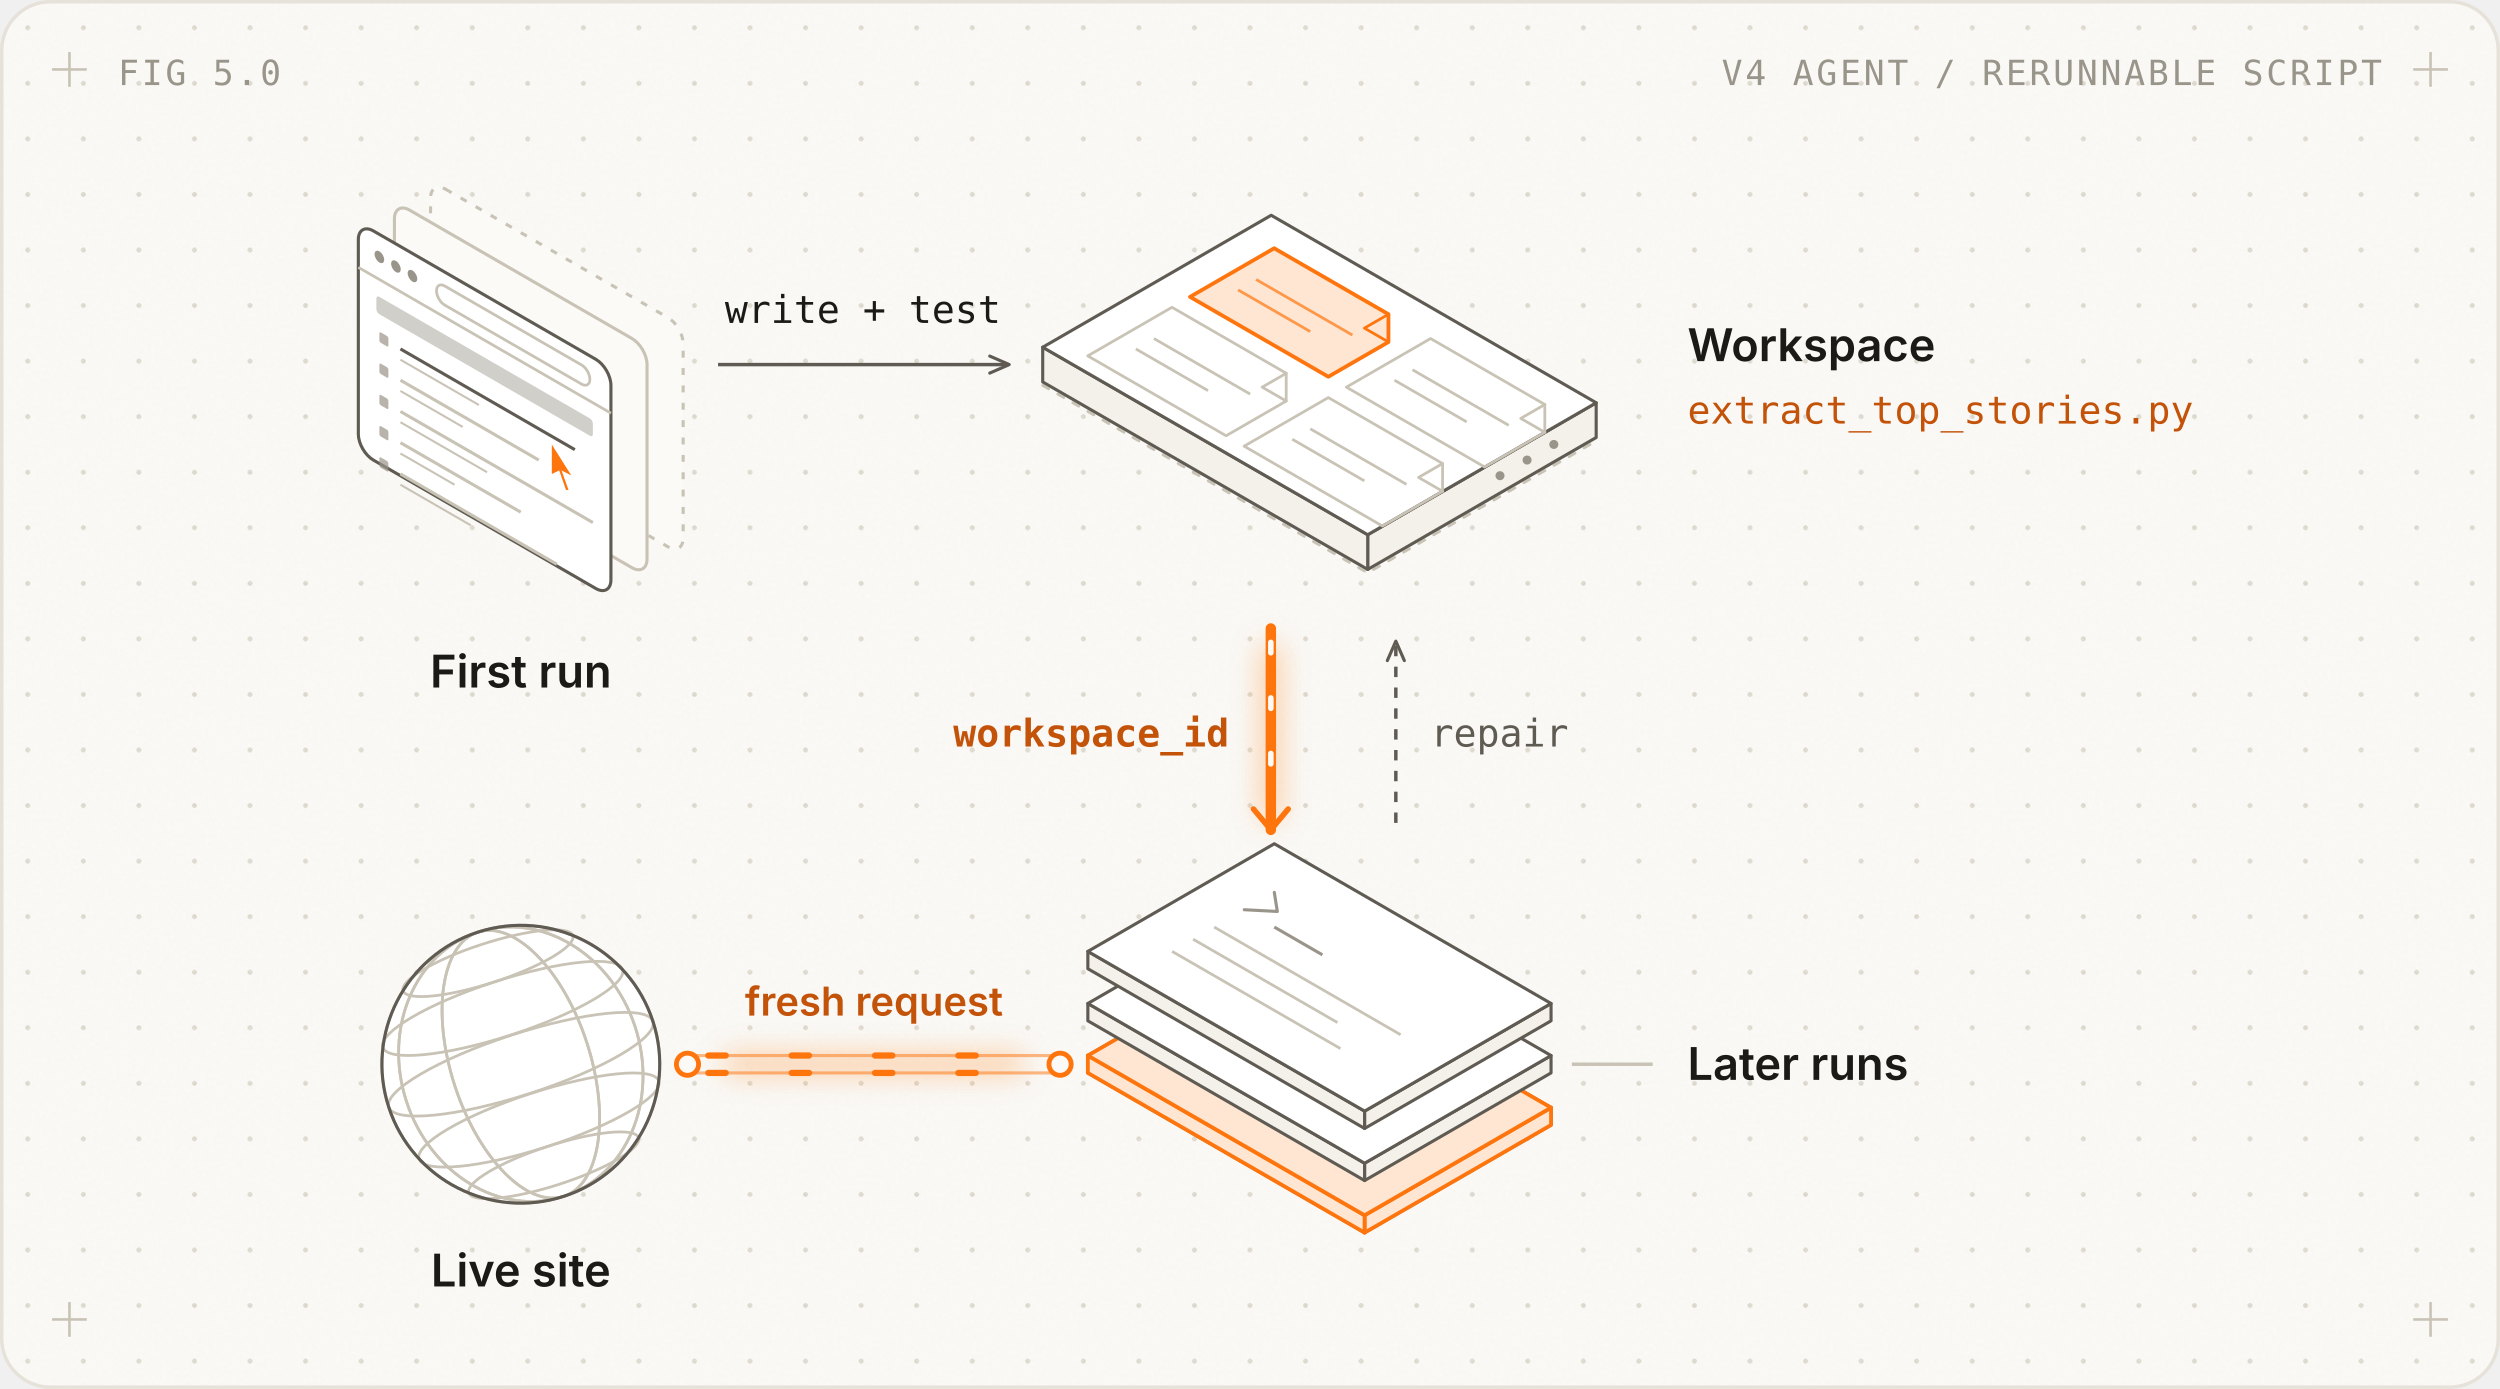
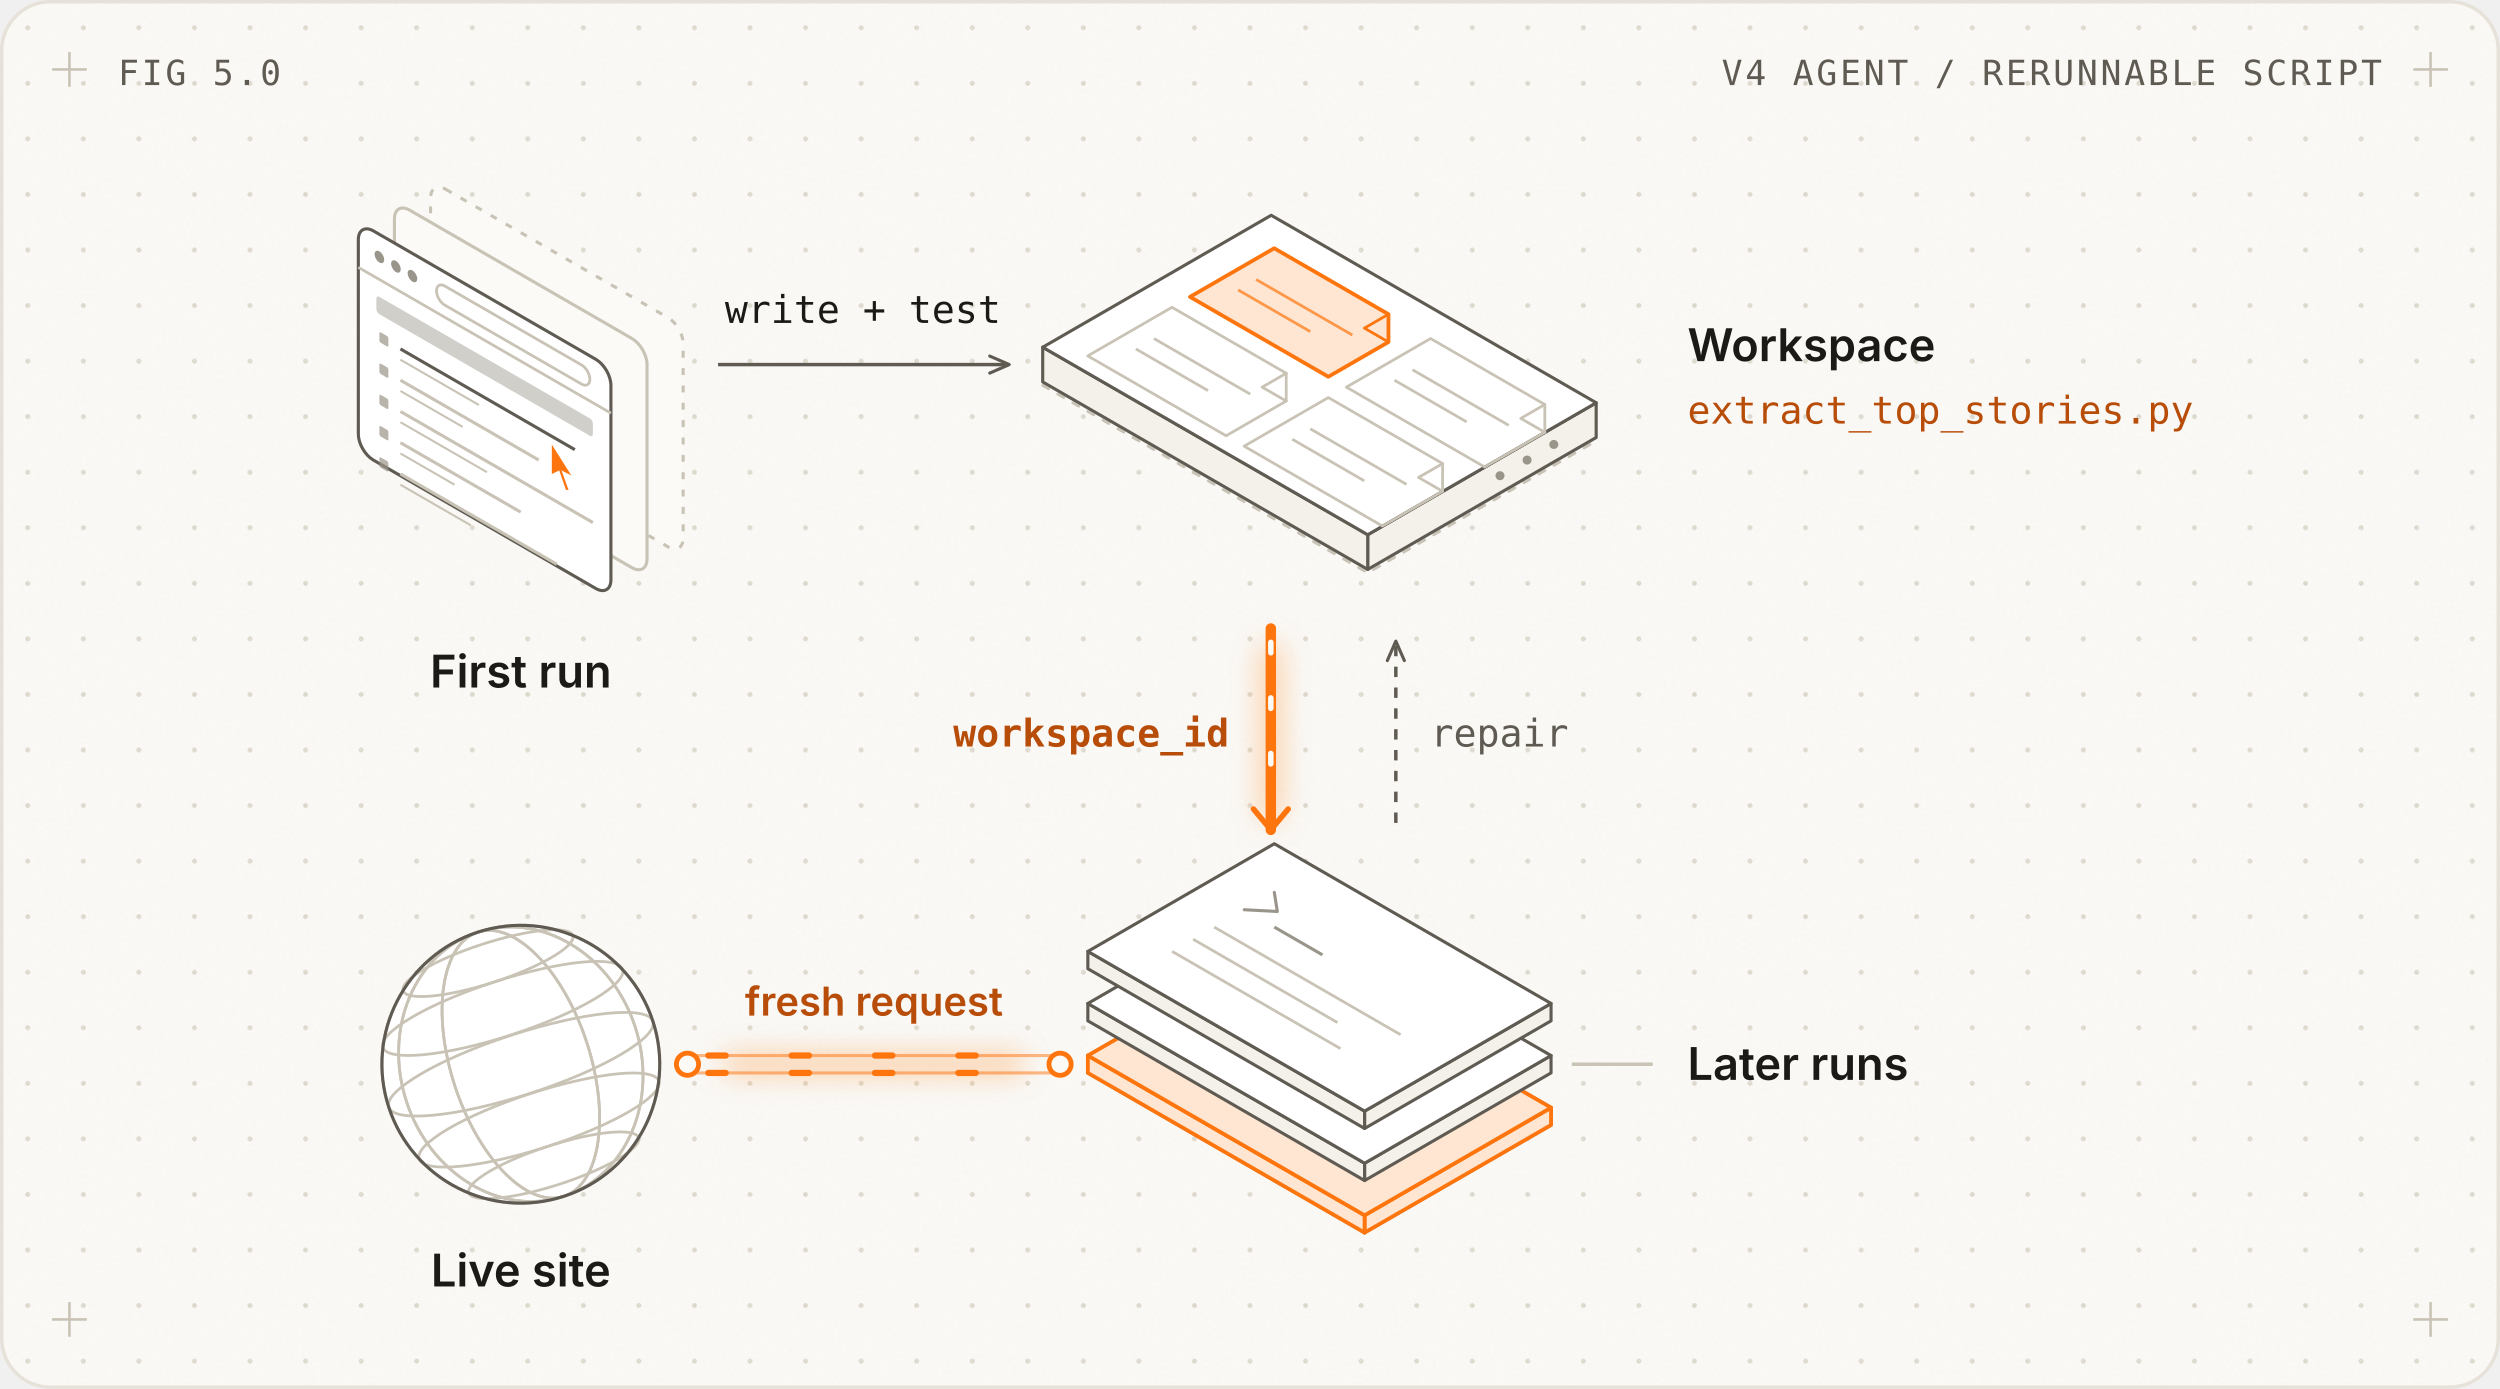
<svg xmlns="http://www.w3.org/2000/svg" viewBox="0 0 720 400" width="720" height="400" role="img" aria-labelledby="t d" fill="none">
  <style>.s{font-family:Geist, Inter, -apple-system, BlinkMacSystemFont, 'Segoe UI', Helvetica, Arial, sans-serif}.m{font-family:'Geist Mono', ui-monospace, SFMono-Regular, Menlo, monospace}text{font-kerning:normal}@keyframes fr{to{stroke-dashoffset:-24}}@keyframes fl{to{stroke-dashoffset:24}}@keyframes fd{to{stroke-dashoffset:-16}}@keyframes cur{0%,100%{transform:translate(0,0)}35%,50%{transform:translate(-30px,9px)}75%{transform:translate(-14px,18px)}}@media (prefers-reduced-motion:no-preference){.pkr{animation:fr 1s linear infinite}.pkl{animation:fl 1.5s linear infinite}.pkd{animation:fd 1.2s linear infinite}.cur{animation:cur 6s ease-in-out infinite}}@keyframes pl0{0%,31.8%{fill-opacity:1;stroke-opacity:1}33.3%,100%{fill-opacity:0;stroke-opacity:0}}@media (prefers-reduced-motion:no-preference){.pl0{animation:pl0 7.5s linear infinite}}@keyframes pl1{0%,33.3%{fill-opacity:0;stroke-opacity:0}34.8%,65.2%{fill-opacity:1;stroke-opacity:1}66.7%,100%{fill-opacity:0;stroke-opacity:0}}@media (prefers-reduced-motion:no-preference){.pl1{animation:pl1 7.5s linear infinite}}@keyframes pl2{0%,66.7%{fill-opacity:0;stroke-opacity:0}68.2%,98.5%{fill-opacity:1;stroke-opacity:1}100%{fill-opacity:0;stroke-opacity:0}}@media (prefers-reduced-motion:no-preference){.pl2{animation:pl2 7.5s linear infinite}}@keyframes spin{0%{transform:scaleX(0)}16.7%{transform:scaleX(.5)}33.3%{transform:scaleX(.866)}50%{transform:scaleX(1)}66.7%{transform:scaleX(.866)}83.3%{transform:scaleX(.5)}100%{transform:scaleX(0)}}.ma{display:none}@media (prefers-reduced-motion:no-preference){.ms{display:none}.ma{display:inline}.mer{transform-origin:150px 306.5px;animation:spin 18s linear infinite}}</style>
  <defs>
    <pattern id="dots" width="16" height="16" patternUnits="userSpaceOnUse">
      <circle cx="8" cy="8" r="0.7" fill="#DDD8CD" />
    </pattern>
    <filter id="grain" x="0" y="0" width="100%" height="100%">
      <feTurbulence type="fractalNoise" baseFrequency="0.9" numOctaves="2" seed="7" stitchTiles="stitch" />
      <feColorMatrix values="0 0 0 0 0.5  0 0 0 0 0.5  0 0 0 0 0.5  0 0 0 0.05 0" />
    </filter>
    <clipPath id="card">
      <rect x="0.5" y="0.5" width="719" height="399" rx="14" />
    </clipPath>
    <marker id="ah" viewBox="0 0 10 10" refX="8.5" refY="5" markerWidth="7" markerHeight="7" orient="auto-start-reverse">
      <path d="M1 1.5 L9 5 L1 8.5" stroke="#5F5B53" stroke-width="1.3" fill="none" stroke-linejoin="round" stroke-linecap="round" />
    </marker>
    <filter id="glow" filterUnits="userSpaceOnUse" x="0" y="0" width="720" height="400">
      <feGaussianBlur stdDeviation="4" />
    </filter>
  </defs>
  <rect x="0.5" y="0.5" width="719" height="399" rx="14" fill="#FBFAF7" />
  <g clip-path="url(#card)">
    <rect width="720" height="400" fill="url(#dots)" />
    <rect width="720" height="400" filter="url(#grain)" />
  </g>
  <rect x="0.5" y="0.5" width="719" height="399" rx="14" fill="none" stroke="#E6E2D9" />
  <path d="M15 20h10M20 15v10" stroke="#C9C3B6" stroke-width="0.75" />
  <path d="M695 20h10M700 15v10" stroke="#C9C3B6" stroke-width="0.75" />
  <path d="M15 380h10M20 375v10" stroke="#C9C3B6" stroke-width="0.75" />
  <path d="M695 380h10M700 375v10" stroke="#C9C3B6" stroke-width="0.75" />
-   <text x="34.0" y="24.5" font-size="10" fill="#9A958A" letter-spacing="0.08em" class="m">FIG 5.0</text>
-   <text x="686.0" y="24.5" font-size="10" fill="#9A958A" text-anchor="end" letter-spacing="0.08em" class="m">V4 AGENT / RERUNNABLE SCRIPT</text>
+   <text x="34.0" y="24.5" font-size="10" fill="#5F5B53" letter-spacing="0.08em" class="m">FIG 5.0</text>
+   <text x="686.0" y="24.5" font-size="10" fill="#5F5B53" text-anchor="end" letter-spacing="0.08em" class="m">V4 AGENT / RERUNNABLE SCRIPT</text>
  <g transform="matrix(0.866,0.5,0,1,124.0,118.0)">
    <rect x="0" y="-66" width="84" height="66" rx="5" fill="#FBFAF7" stroke="#C9C3B6" stroke-width="0.9" stroke-dasharray="2 3" vector-effect="non-scaling-stroke" />
  </g>
  <g transform="matrix(0.866,0.5,0,1,113.6,124.0)">
    <rect x="0" y="-66" width="84" height="66" rx="5" fill="#FBFAF7" stroke="#C9C3B6" stroke-width="0.9" vector-effect="non-scaling-stroke" />
  </g>
  <g transform="matrix(0.866,0.5,0,1,103.2,130.0)">
    <rect x="0" y="-66" width="84" height="66" rx="5" fill="#FFFFFF" stroke="#5F5B53" stroke-width="0.9" vector-effect="non-scaling-stroke" />
    <line x1="0" y1="-53" x2="84" y2="-53" stroke="#C9C3B6" stroke-width="0.8" vector-effect="non-scaling-stroke" />
    <circle cx="7.0" cy="-59.5" r="1.6" fill="#9A958A" />
    <circle cx="12.5" cy="-59.5" r="1.6" fill="#9A958A" />
    <circle cx="18.0" cy="-59.5" r="1.6" fill="#9A958A" />
    <rect x="26" y="-62" width="51" height="5.5" rx="2.75" stroke="#C9C3B6" stroke-width="0.8" vector-effect="non-scaling-stroke" />
    <rect x="6" y="-48" width="72" height="5" rx="1" fill="#9A958A" fill-opacity=".45" />
    <rect x="7" y="-38" width="3" height="3" rx=".5" fill="#9A958A" fill-opacity=".7" />
    <line x1="14" y1="-36.5" x2="72" y2="-36.5" stroke="#5F5B53" stroke-width="0.9" vector-effect="non-scaling-stroke" />
    <line x1="14" y1="-33.4" x2="40.1" y2="-33.4" stroke="#C9C3B6" stroke-width="0.6" vector-effect="non-scaling-stroke" />
    <rect x="7" y="-29" width="3" height="3" rx=".5" fill="#9A958A" fill-opacity=".7" />
    <line x1="14" y1="-27.5" x2="60" y2="-27.5" stroke="#C9C3B6" stroke-width="0.9" vector-effect="non-scaling-stroke" />
    <line x1="14" y1="-24.4" x2="34.7" y2="-24.4" stroke="#C9C3B6" stroke-width="0.6" vector-effect="non-scaling-stroke" />
    <rect x="7" y="-20" width="3" height="3" rx=".5" fill="#9A958A" fill-opacity=".7" />
    <line x1="14" y1="-18.5" x2="78" y2="-18.5" stroke="#C9C3B6" stroke-width="0.9" vector-effect="non-scaling-stroke" />
    <line x1="14" y1="-15.4" x2="42.8" y2="-15.4" stroke="#C9C3B6" stroke-width="0.6" vector-effect="non-scaling-stroke" />
    <rect x="7" y="-11" width="3" height="3" rx=".5" fill="#9A958A" fill-opacity=".7" />
    <line x1="14" y1="-9.5" x2="54" y2="-9.5" stroke="#C9C3B6" stroke-width="0.9" vector-effect="non-scaling-stroke" />
    <line x1="14" y1="-6.4" x2="32.0" y2="-6.4" stroke="#C9C3B6" stroke-width="0.6" vector-effect="non-scaling-stroke" />
    <rect x="7" y="-2" width="3" height="3" rx=".5" fill="#9A958A" fill-opacity=".7" />
    <line x1="14" y1="-0.5" x2="66" y2="-0.5" stroke="#C9C3B6" stroke-width="0.9" vector-effect="non-scaling-stroke" />
    <line x1="14" y1="2.6" x2="37.4" y2="2.6" stroke="#C9C3B6" stroke-width="0.6" vector-effect="non-scaling-stroke" />
    <path class="cur" d="M64 -35 l0 10 l2.6 -2.4 l2.2 4.4 l1.6 -0.8 l-2.2 -4.2 l3.6 -0.2z" fill="#FE750E" stroke="#FFFFFF" stroke-width="0.6" vector-effect="non-scaling-stroke" />
  </g>
  <polyline points="300.3,111.0 393.9,165.0 459.7,127.0" stroke="#C9C3B6" stroke-width="0.8" stroke-dasharray="2 3" stroke-linejoin="round" stroke-linecap="round" />
  <polygon points="459.7,116.0 393.9,154.0 393.9,164.0 459.7,126.0" fill="#F4F1EA" stroke="#5F5B53" stroke-width="0.9" stroke-linejoin="round" stroke-linecap="round" />
  <polygon points="300.3,100.0 393.9,154.0 393.9,164.0 300.3,110.0" fill="#F4F1EA" stroke="#5F5B53" stroke-width="0.9" stroke-linejoin="round" stroke-linecap="round" />
  <polygon points="366.1,62.0 459.7,116.0 393.9,154.0 300.3,100.0" fill="#FFFFFF" stroke="#5F5B53" stroke-width="0.9" stroke-linejoin="round" stroke-linecap="round" />
  <g transform="matrix(0.866,0.5,-0.866,0.5,366.1,62.0) scale(1.0)">
    <path d="M10 9 h38 l8 8 v20 h-46 z" stroke="#FE750E" stroke-width="1.1" fill="#FFE6D2" vector-effect="non-scaling-stroke" stroke-linejoin="round" stroke-linecap="round" />
    <path d="M48 9 v8 h8" stroke="#FE750E" stroke-width=".8" vector-effect="non-scaling-stroke" stroke-linejoin="round" stroke-linecap="round" />
    <line x1="16" y1="21" x2="48" y2="21" stroke="#FE750E" stroke-opacity="0.7" stroke-width=".8" vector-effect="non-scaling-stroke" />
    <line x1="16" y1="27" x2="40" y2="27" stroke="#FE750E" stroke-opacity="0.7" stroke-width=".8" vector-effect="non-scaling-stroke" />
    <path d="M62 9 h38 l8 8 v20 h-46 z" stroke="#C9C3B6" stroke-width="0.8" vector-effect="non-scaling-stroke" stroke-linejoin="round" stroke-linecap="round" />
    <path d="M100 9 v8 h8" stroke="#C9C3B6" stroke-width=".8" vector-effect="non-scaling-stroke" stroke-linejoin="round" stroke-linecap="round" />
    <line x1="68" y1="21" x2="100" y2="21" stroke="#C9C3B6" stroke-opacity="1" stroke-width=".8" vector-effect="non-scaling-stroke" />
    <line x1="68" y1="27" x2="92" y2="27" stroke="#C9C3B6" stroke-opacity="1" stroke-width=".8" vector-effect="non-scaling-stroke" />
    <path d="M10 43 h38 l8 8 v20 h-46 z" stroke="#C9C3B6" stroke-width="0.8" vector-effect="non-scaling-stroke" stroke-linejoin="round" stroke-linecap="round" />
    <path d="M48 43 v8 h8" stroke="#C9C3B6" stroke-width=".8" vector-effect="non-scaling-stroke" stroke-linejoin="round" stroke-linecap="round" />
    <line x1="16" y1="55" x2="48" y2="55" stroke="#C9C3B6" stroke-opacity="1" stroke-width=".8" vector-effect="non-scaling-stroke" />
    <line x1="16" y1="61" x2="40" y2="61" stroke="#C9C3B6" stroke-opacity="1" stroke-width=".8" vector-effect="non-scaling-stroke" />
    <path d="M62 43 h38 l8 8 v20 h-46 z" stroke="#C9C3B6" stroke-width="0.8" vector-effect="non-scaling-stroke" stroke-linejoin="round" stroke-linecap="round" />
    <path d="M100 43 v8 h8" stroke="#C9C3B6" stroke-width=".8" vector-effect="non-scaling-stroke" stroke-linejoin="round" stroke-linecap="round" />
    <line x1="68" y1="55" x2="100" y2="55" stroke="#C9C3B6" stroke-opacity="1" stroke-width=".8" vector-effect="non-scaling-stroke" />
    <line x1="68" y1="61" x2="92" y2="61" stroke="#C9C3B6" stroke-opacity="1" stroke-width=".8" vector-effect="non-scaling-stroke" />
  </g>
  <circle cx="447.5" cy="128.0" r="1.3" fill="#9A958A" />
  <circle cx="439.8" cy="132.5" r="1.3" fill="#9A958A" />
  <circle cx="432.0" cy="137.0" r="1.3" fill="#9A958A" />
  <path d="M206.8 105.0 H290.3" stroke="#5F5B53" stroke-width="1" marker-end="url(#ah)" />
  <text x="248.5" y="93.0" font-size="11" fill="#1B1A17" text-anchor="middle" class="m">write + test</text>
  <text x="150.0" y="198.0" font-size="13" fill="#1B1A17" font-weight="600" text-anchor="middle" class="s">First run</text>
  <text x="486.0" y="104.0" font-size="13" fill="#1B1A17" font-weight="600" class="s">Workspace</text>
-   <text x="486.0" y="122.0" font-size="11" fill="#C4530A" class="m">extract_top_stories.py</text>
+   <text x="486.0" y="122.0" font-size="11" fill="#B84D09" class="m">extract_top_stories.py</text>
  <polygon points="446.7,319.0 393.0,350.0 393.0,355.0 446.7,324.0" fill="#F4F1EA" stroke="#5F5B53" stroke-width="0.9" stroke-linejoin="round" stroke-linecap="round" />
  <polygon points="313.3,304.0 393.0,350.0 393.0,355.0 313.3,309.0" fill="#F4F1EA" stroke="#5F5B53" stroke-width="0.9" stroke-linejoin="round" stroke-linecap="round" />
  <polygon points="367.0,273.0 446.7,319.0 393.0,350.0 313.3,304.0" fill="#FFFFFF" stroke="#5F5B53" stroke-width="0.9" stroke-linejoin="round" stroke-linecap="round" />
  <g class="pl0" fill="#FFE6D2" stroke="#FE750E" stroke-width="1.1" stroke-linejoin="round" stroke-linecap="round" fill-opacity="1" stroke-opacity="1">
    <polygon points="446.7,319.0 393.0,350.0 393.0,355.0 446.7,324.0" />
    <polygon points="313.3,304.0 393.0,350.0 393.0,355.0 313.3,309.0" />
    <polygon points="367.0,273.0 446.7,319.0 393.0,350.0 313.3,304.0" />
  </g>
  <g transform="matrix(0.866,0.5,-0.866,0.5,367.0,273.0) scale(1.0)">
    <path d="M14 14 l6 5 l-6 5" stroke="#9A958A" stroke-width=".9" vector-effect="non-scaling-stroke" stroke-linejoin="round" stroke-linecap="round" />
    <line x1="24" y1="24" x2="40" y2="24" stroke="#9A958A" stroke-width=".9" vector-effect="non-scaling-stroke" />
    <line x1="14" y1="34" x2="76" y2="34" stroke="#C9C3B6" stroke-width=".8" vector-effect="non-scaling-stroke" />
    <line x1="14" y1="41" x2="62" y2="41" stroke="#C9C3B6" stroke-width=".8" vector-effect="non-scaling-stroke" />
    <line x1="14" y1="48" x2="70" y2="48" stroke="#C9C3B6" stroke-width=".8" vector-effect="non-scaling-stroke" />
  </g>
  <polygon points="446.7,304.0 393.0,335.0 393.0,340.0 446.7,309.0" fill="#F4F1EA" stroke="#5F5B53" stroke-width="0.9" stroke-linejoin="round" stroke-linecap="round" />
  <polygon points="313.3,289.0 393.0,335.0 393.0,340.0 313.3,294.0" fill="#F4F1EA" stroke="#5F5B53" stroke-width="0.9" stroke-linejoin="round" stroke-linecap="round" />
  <polygon points="367.0,258.0 446.7,304.0 393.0,335.0 313.3,289.0" fill="#FFFFFF" stroke="#5F5B53" stroke-width="0.9" stroke-linejoin="round" stroke-linecap="round" />
  <g class="pl1" fill="#FFE6D2" stroke="#FE750E" stroke-width="1.1" stroke-linejoin="round" stroke-linecap="round" fill-opacity="0" stroke-opacity="0">
    <polygon points="446.7,304.0 393.0,335.0 393.0,340.0 446.7,309.0" />
    <polygon points="313.3,289.0 393.0,335.0 393.0,340.0 313.3,294.0" />
    <polygon points="367.0,258.0 446.7,304.0 393.0,335.0 313.3,289.0" />
  </g>
  <g transform="matrix(0.866,0.5,-0.866,0.5,367.0,258.0) scale(1.0)">
    <path d="M14 14 l6 5 l-6 5" stroke="#9A958A" stroke-width=".9" vector-effect="non-scaling-stroke" stroke-linejoin="round" stroke-linecap="round" />
    <line x1="24" y1="24" x2="40" y2="24" stroke="#9A958A" stroke-width=".9" vector-effect="non-scaling-stroke" />
    <line x1="14" y1="34" x2="76" y2="34" stroke="#C9C3B6" stroke-width=".8" vector-effect="non-scaling-stroke" />
    <line x1="14" y1="41" x2="62" y2="41" stroke="#C9C3B6" stroke-width=".8" vector-effect="non-scaling-stroke" />
    <line x1="14" y1="48" x2="70" y2="48" stroke="#C9C3B6" stroke-width=".8" vector-effect="non-scaling-stroke" />
  </g>
  <polygon points="446.7,289.0 393.0,320.0 393.0,325.0 446.7,294.0" fill="#F4F1EA" stroke="#5F5B53" stroke-width="0.9" stroke-linejoin="round" stroke-linecap="round" />
  <polygon points="313.3,274.0 393.0,320.0 393.0,325.0 313.3,279.0" fill="#F4F1EA" stroke="#5F5B53" stroke-width="0.9" stroke-linejoin="round" stroke-linecap="round" />
  <polygon points="367.0,243.0 446.7,289.0 393.0,320.0 313.3,274.0" fill="#FFFFFF" stroke="#5F5B53" stroke-width="0.9" stroke-linejoin="round" stroke-linecap="round" />
  <g class="pl2" fill="#FFE6D2" stroke="#FE750E" stroke-width="1.1" stroke-linejoin="round" stroke-linecap="round" fill-opacity="0" stroke-opacity="0">
    <polygon points="446.7,289.0 393.0,320.0 393.0,325.0 446.7,294.0" />
    <polygon points="313.3,274.0 393.0,320.0 393.0,325.0 313.3,279.0" />
    <polygon points="367.0,243.0 446.7,289.0 393.0,320.0 313.3,274.0" />
  </g>
  <g transform="matrix(0.866,0.5,-0.866,0.5,367.0,243.0) scale(1.0)">
    <path d="M14 14 l6 5 l-6 5" stroke="#9A958A" stroke-width=".9" vector-effect="non-scaling-stroke" stroke-linejoin="round" stroke-linecap="round" />
    <line x1="24" y1="24" x2="40" y2="24" stroke="#9A958A" stroke-width=".9" vector-effect="non-scaling-stroke" />
    <line x1="14" y1="34" x2="76" y2="34" stroke="#C9C3B6" stroke-width=".8" vector-effect="non-scaling-stroke" />
    <line x1="14" y1="41" x2="62" y2="41" stroke="#C9C3B6" stroke-width=".8" vector-effect="non-scaling-stroke" />
    <line x1="14" y1="48" x2="70" y2="48" stroke="#C9C3B6" stroke-width=".8" vector-effect="non-scaling-stroke" />
  </g>
  <rect x="363" y="185.0" width="6" height="52.0" rx="3" fill="#FE750E" fill-opacity="0.35" filter="url(#glow)" />
  <path d="M366 181.0 V239.0" stroke="#FE750E" stroke-width="3" stroke-linecap="round" />
  <path d="M361 233.0 l5 6 l5 -6" stroke="#FE750E" stroke-width="1.6" stroke-linejoin="round" stroke-linecap="round" />
  <path class="pkd" d="M366 185.0 V231.0" stroke="#FBFAF7" stroke-width="1.6" stroke-dasharray="3 13" stroke-linecap="round" />
  <path d="M402 237.0 V185.0" stroke="#5F5B53" stroke-width="1" stroke-dasharray="3 3" marker-end="url(#ah)" />
-   <text x="354.0" y="215.0" font-size="11" fill="#C4530A" font-weight="600" text-anchor="end" class="m">workspace_id</text>
+   <text x="354.0" y="215.0" font-size="11" fill="#B84D09" font-weight="600" text-anchor="end" class="m">workspace_id</text>
  <text x="412.0" y="215.0" font-size="11" fill="#5F5B53" class="m">repair</text>
  <path d="M452.7 306.5 H476" stroke="#C9C3B6" stroke-width="1" />
  <text x="486.0" y="311.0" font-size="13" fill="#1B1A17" font-weight="600" class="s">Later runs</text>
  <g transform="rotate(-18 150 306.5)">
    <circle cx="150" cy="306.5" r="40" fill="#FFFFFF" />
    <ellipse cx="150" cy="337.1" rx="25.7" ry="5.7" stroke="#C9C3B6" stroke-width="0.8" />
    <ellipse cx="150" cy="323.4" rx="36.3" ry="8.0" stroke="#C9C3B6" stroke-width="0.8" />
    <ellipse cx="150" cy="306.5" rx="40.0" ry="8.8" stroke="#C9C3B6" stroke-width="0.8" />
    <ellipse cx="150" cy="289.6" rx="36.3" ry="8.0" stroke="#C9C3B6" stroke-width="0.8" />
    <ellipse cx="150" cy="275.9" rx="25.7" ry="5.7" stroke="#C9C3B6" stroke-width="0.8" />
    <g class="ms">
      <ellipse cx="150" cy="306.5" rx="40" ry="40" transform="matrix(0.000,0,0,1,150.00,0)" stroke="#C9C3B6" stroke-width="0.8" vector-effect="non-scaling-stroke" />
      <ellipse cx="150" cy="306.5" rx="40" ry="40" transform="matrix(0.500,0,0,1,75.00,0)" stroke="#C9C3B6" stroke-width="0.8" vector-effect="non-scaling-stroke" />
      <ellipse cx="150" cy="306.5" rx="40" ry="40" transform="matrix(0.866,0,0,1,20.10,0)" stroke="#C9C3B6" stroke-width="0.8" vector-effect="non-scaling-stroke" />
      <ellipse cx="150" cy="306.5" rx="40" ry="40" transform="matrix(1.000,0,0,1,0.00,0)" stroke="#C9C3B6" stroke-width="0.8" vector-effect="non-scaling-stroke" />
      <ellipse cx="150" cy="306.5" rx="40" ry="40" transform="matrix(0.866,0,0,1,20.10,0)" stroke="#C9C3B6" stroke-width="0.8" vector-effect="non-scaling-stroke" />
      <ellipse cx="150" cy="306.5" rx="40" ry="40" transform="matrix(0.500,0,0,1,75.00,0)" stroke="#C9C3B6" stroke-width="0.8" vector-effect="non-scaling-stroke" />
    </g>
    <g class="ma">
      <g class="mer" style="animation-delay:0s">
        <ellipse cx="150" cy="306.5" rx="40" ry="40" stroke="#C9C3B6" stroke-width="0.8" vector-effect="non-scaling-stroke" />
      </g>
      <g class="mer" style="animation-delay:-3s">
        <ellipse cx="150" cy="306.5" rx="40" ry="40" stroke="#C9C3B6" stroke-width="0.8" vector-effect="non-scaling-stroke" />
      </g>
      <g class="mer" style="animation-delay:-6s">
        <ellipse cx="150" cy="306.5" rx="40" ry="40" stroke="#C9C3B6" stroke-width="0.8" vector-effect="non-scaling-stroke" />
      </g>
      <g class="mer" style="animation-delay:-9s">
        <ellipse cx="150" cy="306.5" rx="40" ry="40" stroke="#C9C3B6" stroke-width="0.8" vector-effect="non-scaling-stroke" />
      </g>
      <g class="mer" style="animation-delay:-12s">
        <ellipse cx="150" cy="306.5" rx="40" ry="40" stroke="#C9C3B6" stroke-width="0.8" vector-effect="non-scaling-stroke" />
      </g>
      <g class="mer" style="animation-delay:-15s">
        <ellipse cx="150" cy="306.5" rx="40" ry="40" stroke="#C9C3B6" stroke-width="0.8" vector-effect="non-scaling-stroke" />
      </g>
    </g>
    <circle cx="150" cy="306.5" r="40" stroke="#5F5B53" stroke-width="0.9" />
  </g>
  <rect x="208.0" y="303.5" width="87.3" height="6" rx="3" fill="#FE750E" fill-opacity="0.35" filter="url(#glow)" />
  <line x1="198.0" y1="304.0" x2="305.3" y2="304.0" stroke="#FE750E" stroke-width="0.9" stroke-opacity=".5" />
  <line class="pkr" x1="204.0" y1="304.0" x2="299.3" y2="304.0" stroke="#FE750E" stroke-width="1.8" stroke-linecap="round" stroke-dasharray="5 19" />
  <line x1="198.0" y1="309.0" x2="305.3" y2="309.0" stroke="#FE750E" stroke-width="0.9" stroke-opacity=".5" />
  <line class="pkl" x1="204.0" y1="309.0" x2="299.3" y2="309.0" stroke="#FE750E" stroke-width="1.8" stroke-linecap="round" stroke-dasharray="5 19" />
  <circle cx="198.0" cy="306.5" r="3.2" fill="#FBFAF7" stroke="#FE750E" stroke-width="1.4" />
  <circle cx="305.3" cy="306.5" r="3.2" fill="#FBFAF7" stroke="#FE750E" stroke-width="1.4" />
-   <text x="251.7" y="292.5" font-size="11.5" fill="#C4530A" font-weight="600" text-anchor="middle" class="s">fresh request</text>
+   <text x="251.7" y="292.5" font-size="11.5" fill="#B84D09" font-weight="600" text-anchor="middle" class="s">fresh request</text>
  <text x="150.0" y="370.5" font-size="13" fill="#1B1A17" font-weight="600" text-anchor="middle" class="s">Live site</text>
</svg>
